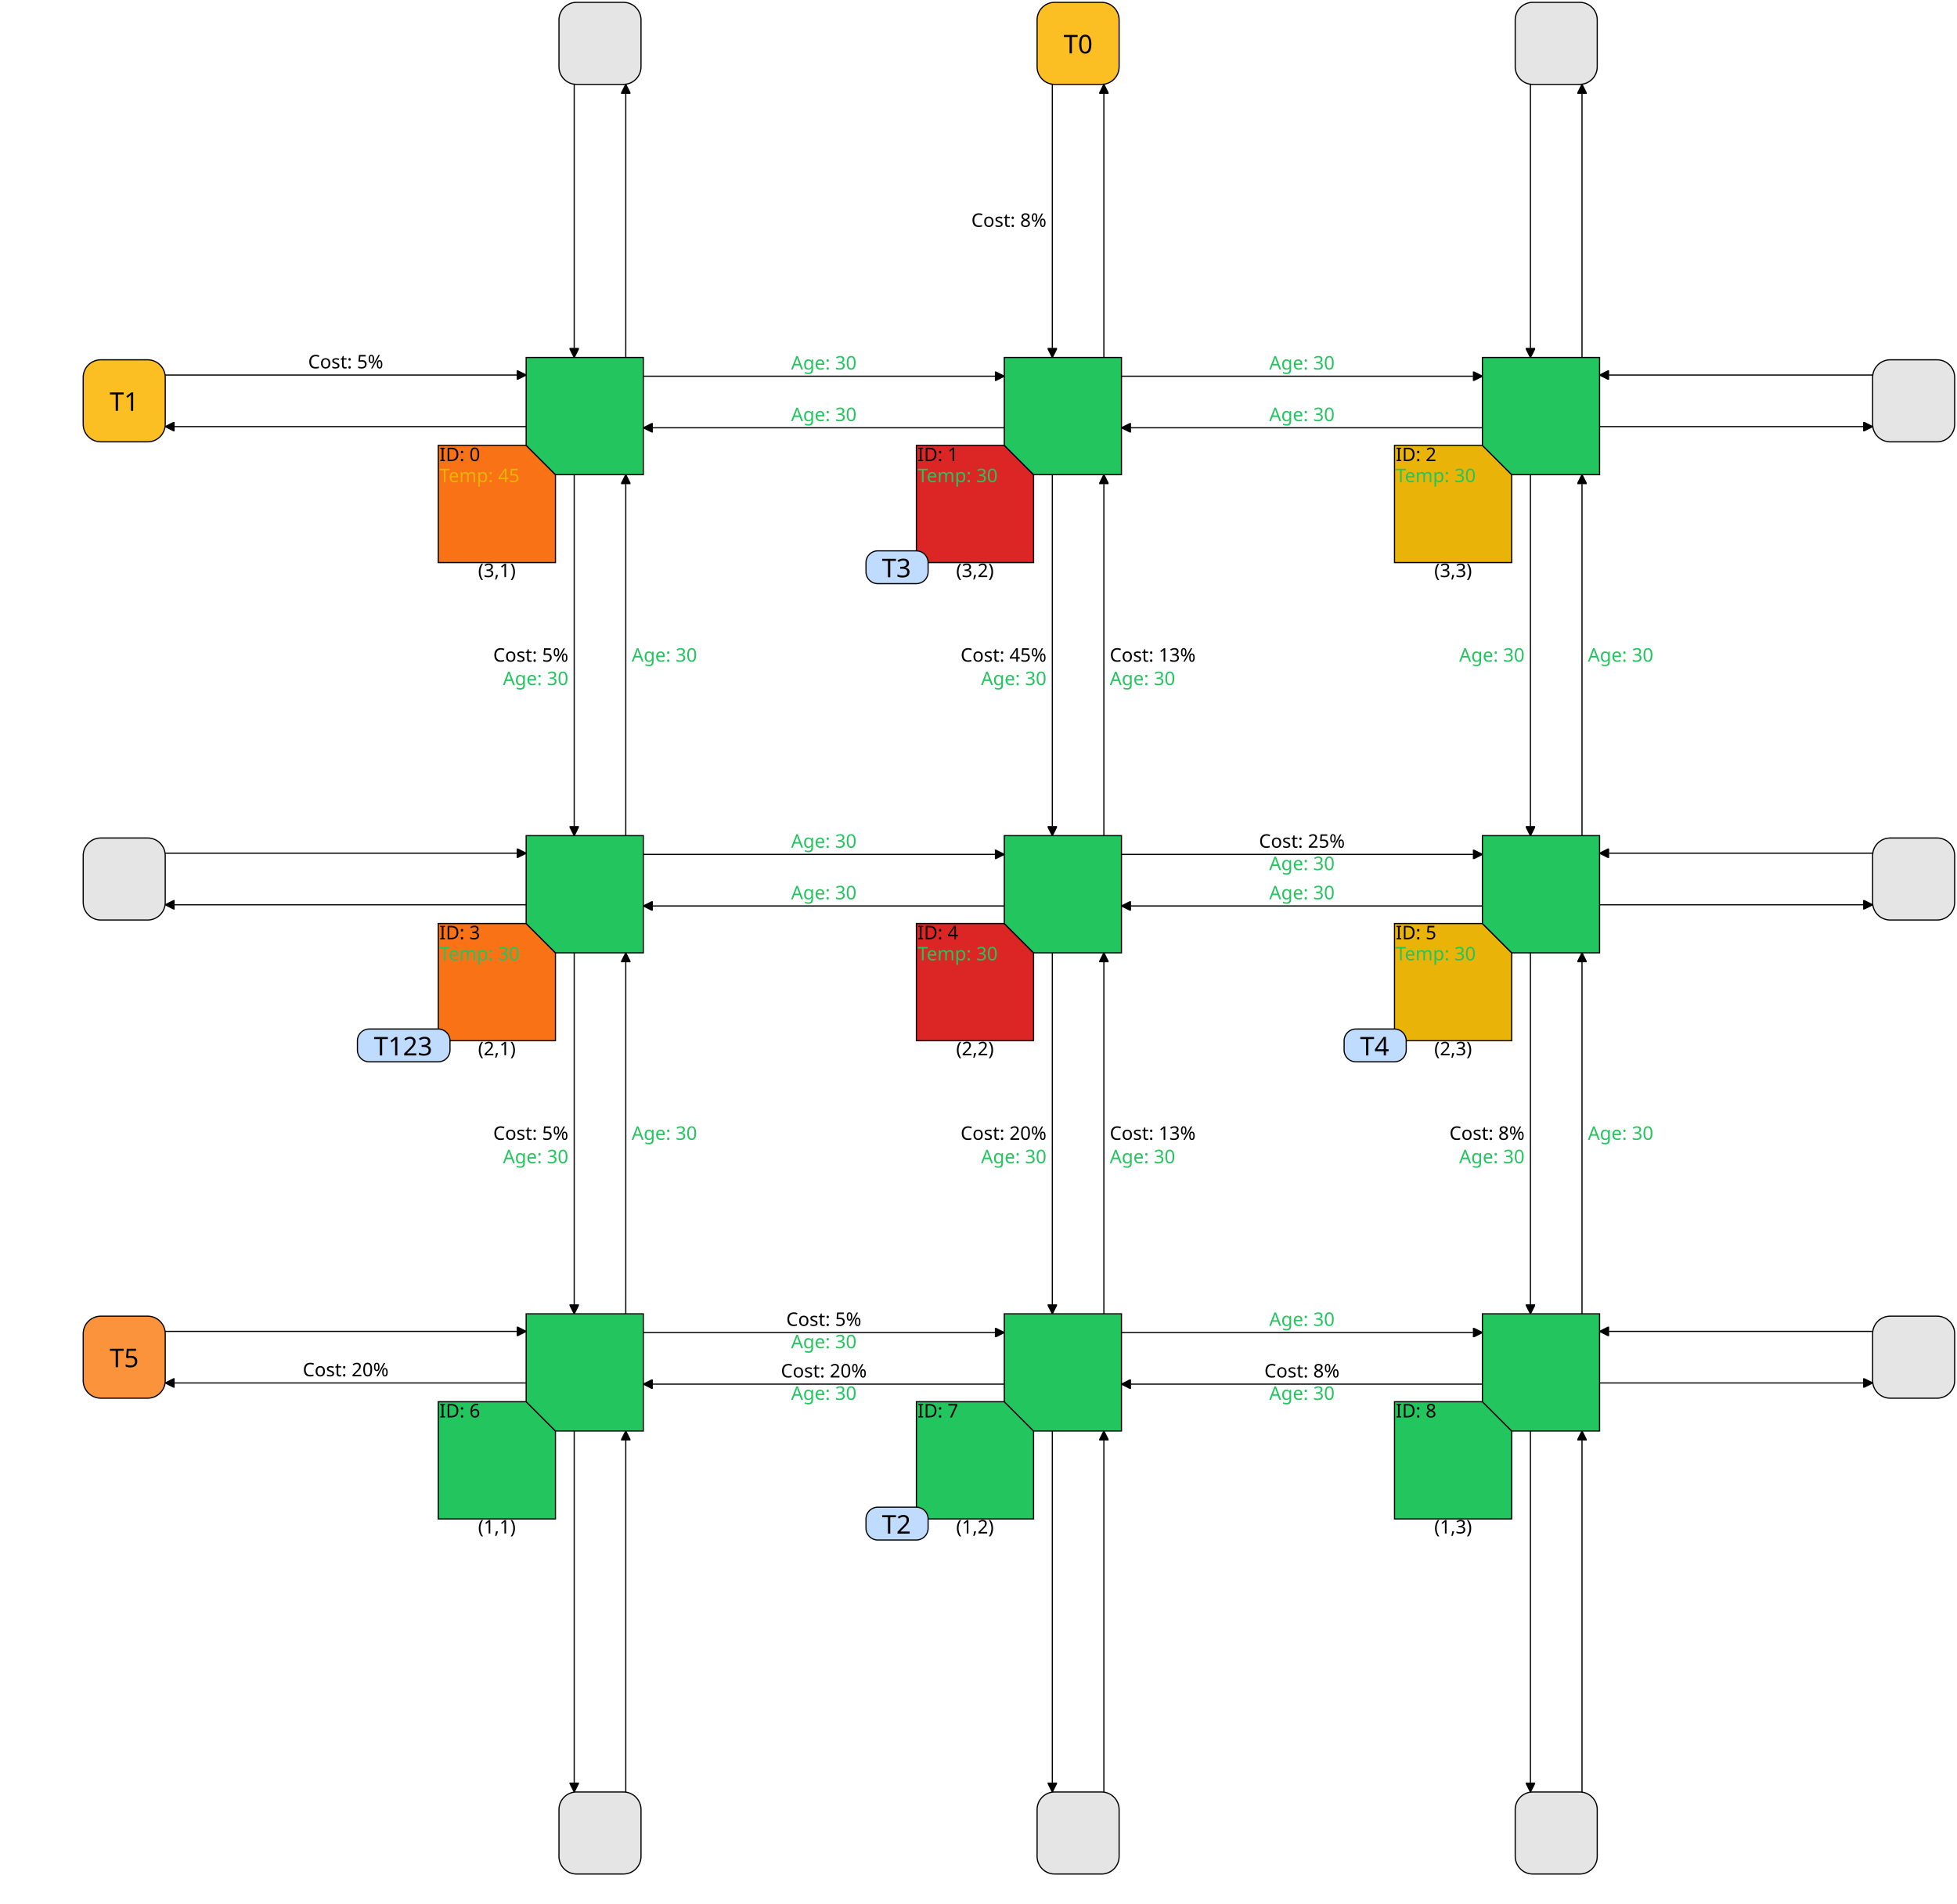
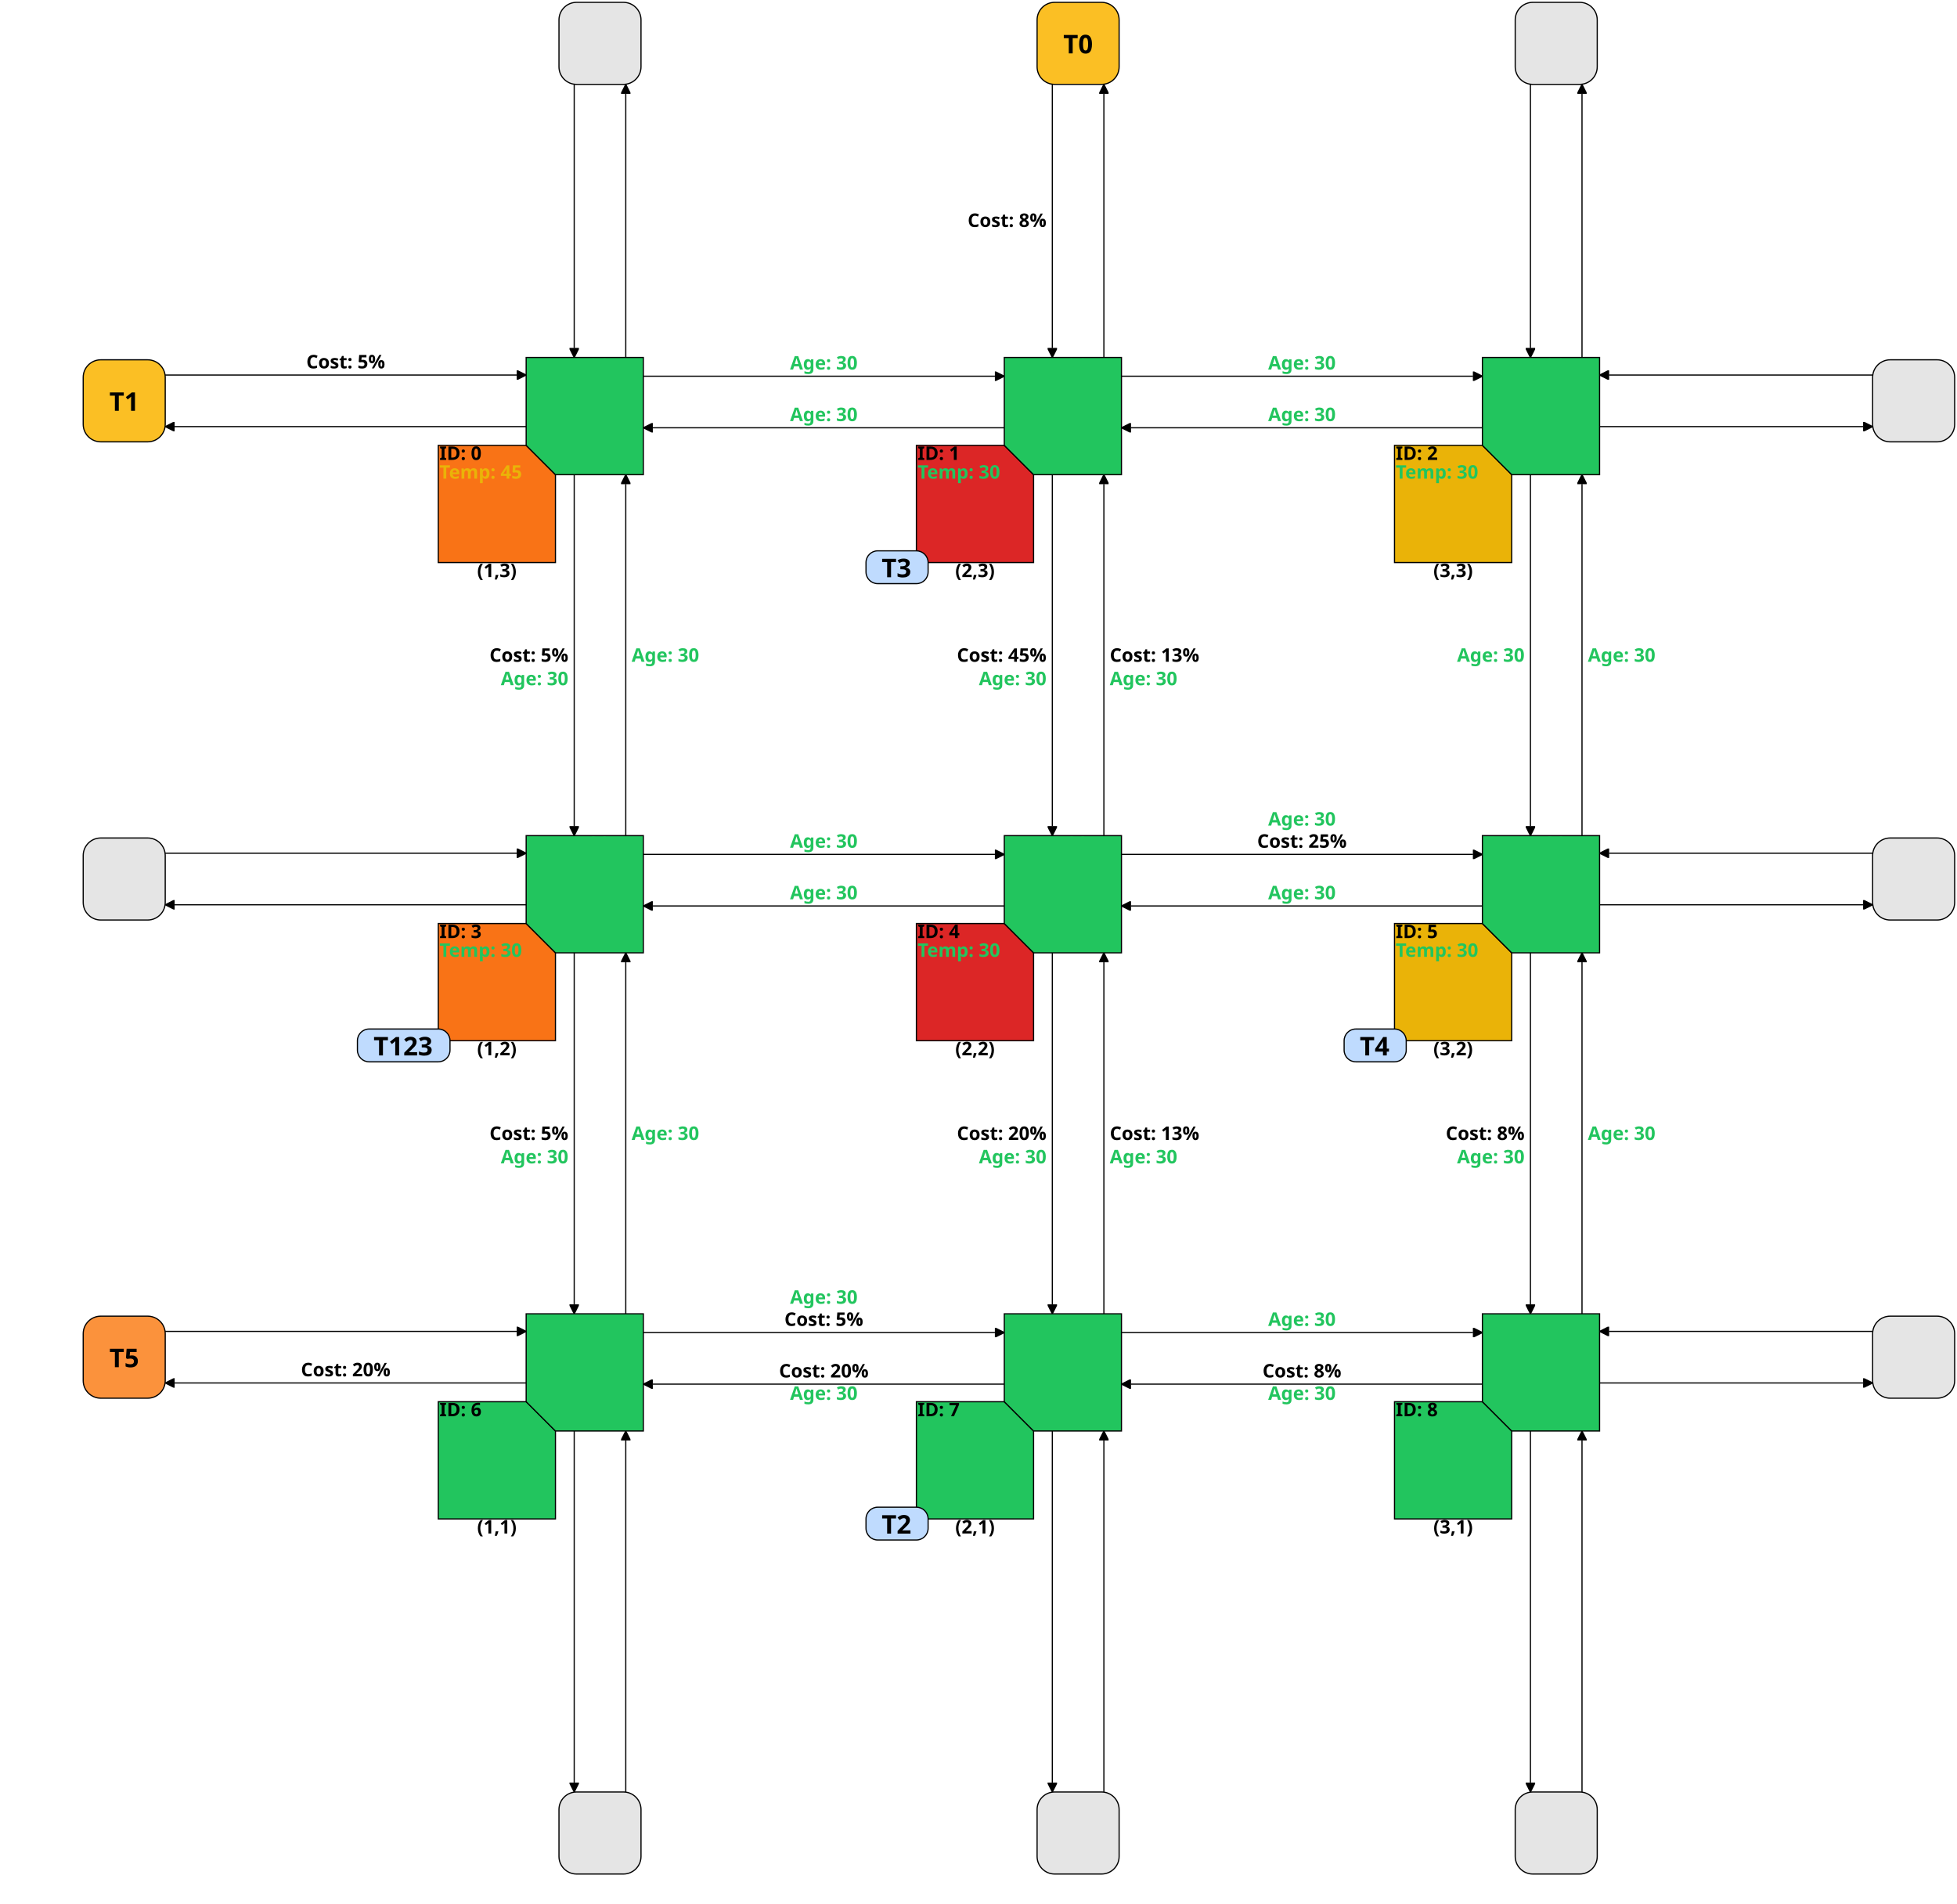
<svg xmlns="http://www.w3.org/2000/svg" preserveAspectRation="xMidYMid meet" class="mx-auto" viewBox="-869 -800 1670 1624">
  <defs>
    <marker id="arrowHead" orient="auto" markerWidth="8" markerHeight="8" refY="4">
      <path d="M0,0 M0,0 V8 L8,4 Z" fill="black" fill-rule="evenodd" stroke="black" stroke-linecap="butt" stroke-width="1" />
    </marker>
    <clipPath id="clip-c-0">
      <polygon points="-495 -420, -495 -320, -395 -320, -395 -395, -420 -420" />
    </clipPath>
    <clipPath id="clip-r-0">
      <polygon points="-420 -420, -420 -495, -320 -495, -320 -395, -395 -395" />
    </clipPath>
    <clipPath id="clip-c-1">
      <polygon points="-87 -420, -87 -320, 13 -320, 13 -395, -12 -420" />
    </clipPath>
    <clipPath id="clip-r-1">
      <polygon points="-12 -420, -12 -495, 88 -495, 88 -395, 13 -395" />
    </clipPath>
    <clipPath id="clip-c-2">
      <polygon points="321 -420, 321 -320, 421 -320, 421 -395, 396 -420" />
    </clipPath>
    <clipPath id="clip-r-2">
      <polygon points="396 -420, 396 -495, 496 -495, 496 -395, 421 -395" />
    </clipPath>
    <clipPath id="clip-c-3">
      <polygon points="-495 -12, -495 88, -395 88, -395 13, -420 -12" />
    </clipPath>
    <clipPath id="clip-r-3">
      <polygon points="-420 -12, -420 -87, -320 -87, -320 13, -395 13" />
    </clipPath>
    <clipPath id="clip-c-4">
      <polygon points="-87 -12, -87 88, 13 88, 13 13, -12 -12" />
    </clipPath>
    <clipPath id="clip-r-4">
      <polygon points="-12 -12, -12 -87, 88 -87, 88 13, 13 13" />
    </clipPath>
    <clipPath id="clip-c-5">
      <polygon points="321 -12, 321 88, 421 88, 421 13, 396 -12" />
    </clipPath>
    <clipPath id="clip-r-5">
      <polygon points="396 -12, 396 -87, 496 -87, 496 13, 421 13" />
    </clipPath>
    <clipPath id="clip-c-6">
      <polygon points="-495 396, -495 496, -395 496, -395 421, -420 396" />
    </clipPath>
    <clipPath id="clip-r-6">
      <polygon points="-420 396, -420 321, -320 321, -320 421, -395 421" />
    </clipPath>
    <clipPath id="clip-c-7">
      <polygon points="-87 396, -87 496, 13 496, 13 421, -12 396" />
    </clipPath>
    <clipPath id="clip-r-7">
      <polygon points="-12 396, -12 321, 88 321, 88 421, 13 421" />
    </clipPath>
    <clipPath id="clip-c-8">
      <polygon points="321 396, 321 496, 421 496, 421 421, 396 396" />
    </clipPath>
    <clipPath id="clip-r-8">
      <polygon points="396 396, 396 321, 496 321, 496 421, 421 421" />
    </clipPath>
  </defs>
  <style>.baseFill{fill: #e5e5e5;}
#c0 {fill: #f97316;}
#r0 {fill: #22c55e;}
#c1 {fill: #dc2626;}
#r1 {fill: #22c55e;}
#c2 {fill: #eab308;}
#r2 {fill: #22c55e;}
#c3 {fill: #f97316;}
#r3 {fill: #22c55e;}
#c4 {fill: #dc2626;}
#r4 {fill: #22c55e;}
#c5 {fill: #eab308;}
#r5 {fill: #22c55e;}
#c6 {fill: #22c55e;}
#r6 {fill: #22c55e;}
#c7 {fill: #22c55e;}
#r7 {fill: #22c55e;}
#c8 {fill: #22c55e;}
#r8 {fill: #22c55e;}</style>
  <g id="mainGroup">
    <g id="processingGroup" clip-path="url(#crop)">
      <g id="0">
        <path id="c0" d="M-495,-420 l0,100 l100,0 l0,-75 l-25,-25 l-75,0 Z" class="baseFill" fill-rule="evenodd" stroke="black" stroke-linecap="butt" stroke-width="1" />
        <path id="r0" d="M-420,-420 l0,-75 l100,0 l0,100 l-75,0 Z" class="baseFill" fill-rule="evenodd" stroke="black" stroke-linecap="butt" stroke-width="1" />
      </g>
      <g id="1">
        <path id="c1" d="M-87,-420 l0,100 l100,0 l0,-75 l-25,-25 l-75,0 Z" class="baseFill" fill-rule="evenodd" stroke="black" stroke-linecap="butt" stroke-width="1" />
        <path id="r1" d="M-12,-420 l0,-75 l100,0 l0,100 l-75,0 Z" class="baseFill" fill-rule="evenodd" stroke="black" stroke-linecap="butt" stroke-width="1" />
        <g>
          <rect x="-130" y="-330" width="53" height="28" rx="10" fill="#bfdbfe" stroke="black" stroke-width="1" />
-           <text x="-104" y="-316" font-size="22px" font-family="Roboto Mono" text-anchor="middle" dominant-baseline="central" fill="black">T3</text>
+           <text x="-104" y="-316" font-size="22px" font-family="Roboto Mono" font-weight="bold" text-anchor="middle" dominant-baseline="central" fill="black">T3</text>
        </g>
      </g>
      <g id="2">
        <path id="c2" d="M321,-420 l0,100 l100,0 l0,-75 l-25,-25 l-75,0 Z" class="baseFill" fill-rule="evenodd" stroke="black" stroke-linecap="butt" stroke-width="1" />
        <path id="r2" d="M396,-420 l0,-75 l100,0 l0,100 l-75,0 Z" class="baseFill" fill-rule="evenodd" stroke="black" stroke-linecap="butt" stroke-width="1" />
      </g>
      <g id="3">
        <path id="c3" d="M-495,-12 l0,100 l100,0 l0,-75 l-25,-25 l-75,0 Z" class="baseFill" fill-rule="evenodd" stroke="black" stroke-linecap="butt" stroke-width="1" />
        <path id="r3" d="M-420,-12 l0,-75 l100,0 l0,100 l-75,0 Z" class="baseFill" fill-rule="evenodd" stroke="black" stroke-linecap="butt" stroke-width="1" />
        <g>
          <rect x="-564" y="78" width="79" height="28" rx="10" fill="#bfdbfe" stroke="black" stroke-width="1" />
-           <text x="-525" y="92" font-size="22px" font-family="Roboto Mono" text-anchor="middle" dominant-baseline="central" fill="black">T123</text>
+           <text x="-525" y="92" font-size="22px" font-family="Roboto Mono" font-weight="bold" text-anchor="middle" dominant-baseline="central" fill="black">T123</text>
        </g>
      </g>
      <g id="4">
        <path id="c4" d="M-87,-12 l0,100 l100,0 l0,-75 l-25,-25 l-75,0 Z" class="baseFill" fill-rule="evenodd" stroke="black" stroke-linecap="butt" stroke-width="1" />
        <path id="r4" d="M-12,-12 l0,-75 l100,0 l0,100 l-75,0 Z" class="baseFill" fill-rule="evenodd" stroke="black" stroke-linecap="butt" stroke-width="1" />
      </g>
      <g id="5">
        <path id="c5" d="M321,-12 l0,100 l100,0 l0,-75 l-25,-25 l-75,0 Z" class="baseFill" fill-rule="evenodd" stroke="black" stroke-linecap="butt" stroke-width="1" />
        <path id="r5" d="M396,-12 l0,-75 l100,0 l0,100 l-75,0 Z" class="baseFill" fill-rule="evenodd" stroke="black" stroke-linecap="butt" stroke-width="1" />
        <g>
          <rect x="278" y="78" width="53" height="28" rx="10" fill="#bfdbfe" stroke="black" stroke-width="1" />
-           <text x="304" y="92" font-size="22px" font-family="Roboto Mono" text-anchor="middle" dominant-baseline="central" fill="black">T4</text>
+           <text x="304" y="92" font-size="22px" font-family="Roboto Mono" font-weight="bold" text-anchor="middle" dominant-baseline="central" fill="black">T4</text>
        </g>
      </g>
      <g id="6">
        <path id="c6" d="M-495,396 l0,100 l100,0 l0,-75 l-25,-25 l-75,0 Z" class="baseFill" fill-rule="evenodd" stroke="black" stroke-linecap="butt" stroke-width="1" />
        <path id="r6" d="M-420,396 l0,-75 l100,0 l0,100 l-75,0 Z" class="baseFill" fill-rule="evenodd" stroke="black" stroke-linecap="butt" stroke-width="1" />
      </g>
      <g id="7">
        <path id="c7" d="M-87,396 l0,100 l100,0 l0,-75 l-25,-25 l-75,0 Z" class="baseFill" fill-rule="evenodd" stroke="black" stroke-linecap="butt" stroke-width="1" />
        <path id="r7" d="M-12,396 l0,-75 l100,0 l0,100 l-75,0 Z" class="baseFill" fill-rule="evenodd" stroke="black" stroke-linecap="butt" stroke-width="1" />
        <g>
          <rect x="-130" y="486" width="53" height="28" rx="10" fill="#bfdbfe" stroke="black" stroke-width="1" />
-           <text x="-104" y="500" font-size="22px" font-family="Roboto Mono" text-anchor="middle" dominant-baseline="central" fill="black">T2</text>
+           <text x="-104" y="500" font-size="22px" font-family="Roboto Mono" font-weight="bold" text-anchor="middle" dominant-baseline="central" fill="black">T2</text>
        </g>
      </g>
      <g id="8">
        <path id="c8" d="M321,396 l0,100 l100,0 l0,-75 l-25,-25 l-75,0 Z" class="baseFill" fill-rule="evenodd" stroke="black" stroke-linecap="butt" stroke-width="1" />
        <path id="r8" d="M396,396 l0,-75 l100,0 l0,100 l-75,0 Z" class="baseFill" fill-rule="evenodd" stroke="black" stroke-linecap="butt" stroke-width="1" />
      </g>
    </g>
    <g>
      <g>
        <path d="M-379,-395 v300" fill-rule="evenodd" stroke="black" stroke-linecap="butt" stroke-width="1" marker-end="url(#arrowHead)" clip-path="url(#crop)" />
        <path d="M-320,-479 h300" fill-rule="evenodd" stroke="black" stroke-linecap="butt" stroke-width="1" marker-end="url(#arrowHead)" clip-path="url(#crop)" />
        <path d="M29,-395 v300" fill-rule="evenodd" stroke="black" stroke-linecap="butt" stroke-width="1" marker-end="url(#arrowHead)" clip-path="url(#crop)" />
        <path d="M-12,-435 h-300" fill-rule="evenodd" stroke="black" stroke-linecap="butt" stroke-width="1" marker-end="url(#arrowHead)" clip-path="url(#crop)" />
        <path d="M88,-479 h300" fill-rule="evenodd" stroke="black" stroke-linecap="butt" stroke-width="1" marker-end="url(#arrowHead)" clip-path="url(#crop)" />
        <path d="M437,-395 v300" fill-rule="evenodd" stroke="black" stroke-linecap="butt" stroke-width="1" marker-end="url(#arrowHead)" clip-path="url(#crop)" />
        <path d="M396,-435 h-300" fill-rule="evenodd" stroke="black" stroke-linecap="butt" stroke-width="1" marker-end="url(#arrowHead)" clip-path="url(#crop)" />
        <path d="M-335,-87 v-300" fill-rule="evenodd" stroke="black" stroke-linecap="butt" stroke-width="1" marker-end="url(#arrowHead)" clip-path="url(#crop)" />
        <path d="M-379,13 v300" fill-rule="evenodd" stroke="black" stroke-linecap="butt" stroke-width="1" marker-end="url(#arrowHead)" clip-path="url(#crop)" />
        <path d="M-320,-71 h300" fill-rule="evenodd" stroke="black" stroke-linecap="butt" stroke-width="1" marker-end="url(#arrowHead)" clip-path="url(#crop)" />
        <path d="M73,-87 v-300" fill-rule="evenodd" stroke="black" stroke-linecap="butt" stroke-width="1" marker-end="url(#arrowHead)" clip-path="url(#crop)" />
        <path d="M29,13 v300" fill-rule="evenodd" stroke="black" stroke-linecap="butt" stroke-width="1" marker-end="url(#arrowHead)" clip-path="url(#crop)" />
        <path d="M-12,-27 h-300" fill-rule="evenodd" stroke="black" stroke-linecap="butt" stroke-width="1" marker-end="url(#arrowHead)" clip-path="url(#crop)" />
        <path d="M88,-71 h300" fill-rule="evenodd" stroke="black" stroke-linecap="butt" stroke-width="1" marker-end="url(#arrowHead)" clip-path="url(#crop)" />
        <path d="M481,-87 v-300" fill-rule="evenodd" stroke="black" stroke-linecap="butt" stroke-width="1" marker-end="url(#arrowHead)" clip-path="url(#crop)" />
        <path d="M437,13 v300" fill-rule="evenodd" stroke="black" stroke-linecap="butt" stroke-width="1" marker-end="url(#arrowHead)" clip-path="url(#crop)" />
        <path d="M396,-27 h-300" fill-rule="evenodd" stroke="black" stroke-linecap="butt" stroke-width="1" marker-end="url(#arrowHead)" clip-path="url(#crop)" />
        <path d="M-335,321 v-300" fill-rule="evenodd" stroke="black" stroke-linecap="butt" stroke-width="1" marker-end="url(#arrowHead)" clip-path="url(#crop)" />
        <path d="M-320,337 h300" fill-rule="evenodd" stroke="black" stroke-linecap="butt" stroke-width="1" marker-end="url(#arrowHead)" clip-path="url(#crop)" />
        <path d="M73,321 v-300" fill-rule="evenodd" stroke="black" stroke-linecap="butt" stroke-width="1" marker-end="url(#arrowHead)" clip-path="url(#crop)" />
        <path d="M-12,381 h-300" fill-rule="evenodd" stroke="black" stroke-linecap="butt" stroke-width="1" marker-end="url(#arrowHead)" clip-path="url(#crop)" />
        <path d="M88,337 h300" fill-rule="evenodd" stroke="black" stroke-linecap="butt" stroke-width="1" marker-end="url(#arrowHead)" clip-path="url(#crop)" />
        <path d="M481,321 v-300" fill-rule="evenodd" stroke="black" stroke-linecap="butt" stroke-width="1" marker-end="url(#arrowHead)" clip-path="url(#crop)" />
        <path d="M396,381 h-300" fill-rule="evenodd" stroke="black" stroke-linecap="butt" stroke-width="1" marker-end="url(#arrowHead)" clip-path="url(#crop)" />
      </g>
      <g id="edgeConnetions" class="edgeData">
        <path d="M-379,-728 v225" fill-rule="evenodd" stroke="black" stroke-linecap="butt" stroke-width="1" marker-end="url(#arrowHead)" clip-path="url(#crop)" />
        <path d="M-728,-480 h300" fill-rule="evenodd" stroke="black" stroke-linecap="butt" stroke-width="1" marker-end="url(#arrowHead)" clip-path="url(#crop)" />
        <path d="M29,-728 v225" fill-rule="evenodd" stroke="black" stroke-linecap="butt" stroke-width="1" marker-end="url(#arrowHead)" clip-path="url(#crop)" />
        <path d="M437,-728 v225" fill-rule="evenodd" stroke="black" stroke-linecap="butt" stroke-width="1" marker-end="url(#arrowHead)" clip-path="url(#crop)" />
        <path d="M729,-480 h-225" fill-rule="evenodd" stroke="black" stroke-linecap="butt" stroke-width="1" marker-end="url(#arrowHead)" clip-path="url(#crop)" />
        <path d="M-728,-72 h300" fill-rule="evenodd" stroke="black" stroke-linecap="butt" stroke-width="1" marker-end="url(#arrowHead)" clip-path="url(#crop)" />
        <path d="M729,-72 h-225" fill-rule="evenodd" stroke="black" stroke-linecap="butt" stroke-width="1" marker-end="url(#arrowHead)" clip-path="url(#crop)" />
        <path d="M-335,729 v-300" fill-rule="evenodd" stroke="black" stroke-linecap="butt" stroke-width="1" marker-end="url(#arrowHead)" clip-path="url(#crop)" />
        <path d="M-728,336 h300" fill-rule="evenodd" stroke="black" stroke-linecap="butt" stroke-width="1" marker-end="url(#arrowHead)" clip-path="url(#crop)" />
        <path d="M73,729 v-300" fill-rule="evenodd" stroke="black" stroke-linecap="butt" stroke-width="1" marker-end="url(#arrowHead)" clip-path="url(#crop)" />
        <path d="M481,729 v-300" fill-rule="evenodd" stroke="black" stroke-linecap="butt" stroke-width="1" marker-end="url(#arrowHead)" clip-path="url(#crop)" />
        <path d="M729,336 h-225" fill-rule="evenodd" stroke="black" stroke-linecap="butt" stroke-width="1" marker-end="url(#arrowHead)" clip-path="url(#crop)" />
        <path d="M-335,-495 v-225" fill-rule="evenodd" stroke="black" stroke-linecap="butt" stroke-width="1" marker-end="url(#arrowHead)" clip-path="url(#crop)" />
        <path d="M-420,-436 h-300" fill-rule="evenodd" stroke="black" stroke-linecap="butt" stroke-width="1" marker-end="url(#arrowHead)" clip-path="url(#crop)" />
        <path d="M73,-495 v-225" fill-rule="evenodd" stroke="black" stroke-linecap="butt" stroke-width="1" marker-end="url(#arrowHead)" clip-path="url(#crop)" />
        <path d="M481,-495 v-225" fill-rule="evenodd" stroke="black" stroke-linecap="butt" stroke-width="1" marker-end="url(#arrowHead)" clip-path="url(#crop)" />
        <path d="M496,-436 h225" fill-rule="evenodd" stroke="black" stroke-linecap="butt" stroke-width="1" marker-end="url(#arrowHead)" clip-path="url(#crop)" />
        <path d="M-420,-28 h-300" fill-rule="evenodd" stroke="black" stroke-linecap="butt" stroke-width="1" marker-end="url(#arrowHead)" clip-path="url(#crop)" />
        <path d="M496,-28 h225" fill-rule="evenodd" stroke="black" stroke-linecap="butt" stroke-width="1" marker-end="url(#arrowHead)" clip-path="url(#crop)" />
        <path d="M-379,421 v300" fill-rule="evenodd" stroke="black" stroke-linecap="butt" stroke-width="1" marker-end="url(#arrowHead)" clip-path="url(#crop)" />
        <path d="M-420,380 h-300" fill-rule="evenodd" stroke="black" stroke-linecap="butt" stroke-width="1" marker-end="url(#arrowHead)" clip-path="url(#crop)" />
        <path d="M29,421 v300" fill-rule="evenodd" stroke="black" stroke-linecap="butt" stroke-width="1" marker-end="url(#arrowHead)" clip-path="url(#crop)" />
        <path d="M437,421 v300" fill-rule="evenodd" stroke="black" stroke-linecap="butt" stroke-width="1" marker-end="url(#arrowHead)" clip-path="url(#crop)" />
        <path d="M496,380 h225" fill-rule="evenodd" stroke="black" stroke-linecap="butt" stroke-width="1" marker-end="url(#arrowHead)" clip-path="url(#crop)" />
      </g>
    </g>
    <g id="information">
      <g clip-path="url(#crop)">
        <g clip-path="url(#clip-c-0)">
-           <text x="-494" y="-419" font-size="16px" font-family="Roboto Mono" text-anchor="start" dominant-baseline="text-before-edge" fill="black">ID: 0</text>
-           <text x="-494" y="-401" font-size="16px" font-family="Roboto Mono" text-anchor="start" dominant-baseline="text-before-edge" fill="#eab308">Temp: 45</text>
+           <text x="-494" y="-420" font-size="16px" font-family="Roboto Mono" font-weight="bold" text-anchor="start" dominant-baseline="text-before-edge" fill="black">ID: 0</text>
+           <text x="-494" y="-404" font-size="16px" font-family="Roboto Mono" font-weight="bold" text-anchor="start" dominant-baseline="text-before-edge" fill="#eab308">Temp: 45</text>
        </g>
        <g clip-path="url(#clip-r-0)">
-           <text x="-419" y="-494" font-size="16px" font-family="Roboto Mono" text-anchor="start" dominant-baseline="text-before-edge" fill="#22c55e">Temp: 30</text>
-         </g>
-         <text x="-445" y="-320" font-size="16px" font-family="Roboto Mono" text-anchor="middle" dominant-baseline="text-before-edge" fill="black">(3,1)</text>
-         <text x="-384" y="-241" font-size="16px" font-family="Roboto Mono" text-anchor="end" dominant-baseline="middle" fill="#000">Cost: 5%</text>
-         <text x="-384" y="-221" font-size="16px" font-family="Roboto Mono" text-anchor="end" dominant-baseline="middle" fill="#22c55e">Age: 30</text>
-         <text x="-574" y="-481" font-size="16px" font-family="Roboto Mono" text-anchor="middle" dominant-baseline="text-after-edge" fill="#000" class="edgeData">Cost: 5%</text>
-         <text x="-166" y="-480" font-size="16px" font-family="Roboto Mono" text-anchor="middle" dominant-baseline="text-after-edge" fill="#22c55e">Age: 30</text>
+           <text x="-419" y="-495" font-size="16px" font-family="Roboto Mono" font-weight="bold" text-anchor="start" dominant-baseline="text-before-edge" fill="#22c55e">Temp: 30</text>
+         </g>
+         <text x="-445" y="-320" font-size="16px" font-family="Roboto Mono" font-weight="bold" text-anchor="middle" dominant-baseline="text-before-edge" fill="black">(1,3)</text>
+         <text x="-384" y="-241" font-size="16px" font-family="Roboto Mono" font-weight="bold" text-anchor="end" dominant-baseline="middle" fill="#000">Cost: 5%</text>
+         <text x="-384" y="-221" font-size="16px" font-family="Roboto Mono" font-weight="bold" text-anchor="end" dominant-baseline="middle" fill="#22c55e">Age: 30</text>
+         <text x="-574" y="-481" font-size="16px" font-family="Roboto Mono" font-weight="bold" text-anchor="middle" dominant-baseline="text-after-edge" fill="#000" class="edgeData">Cost: 5%</text>
+         <text x="-166" y="-480" font-size="16px" font-family="Roboto Mono" font-weight="bold" text-anchor="middle" dominant-baseline="text-after-edge" fill="#22c55e">Age: 30</text>
      </g>
      <g clip-path="url(#crop)">
        <g clip-path="url(#clip-c-1)">
-           <text x="-86" y="-419" font-size="16px" font-family="Roboto Mono" text-anchor="start" dominant-baseline="text-before-edge" fill="black">ID: 1</text>
-           <text x="-86" y="-401" font-size="16px" font-family="Roboto Mono" text-anchor="start" dominant-baseline="text-before-edge" fill="#22c55e">Temp: 30</text>
+           <text x="-86" y="-420" font-size="16px" font-family="Roboto Mono" font-weight="bold" text-anchor="start" dominant-baseline="text-before-edge" fill="black">ID: 1</text>
+           <text x="-86" y="-404" font-size="16px" font-family="Roboto Mono" font-weight="bold" text-anchor="start" dominant-baseline="text-before-edge" fill="#22c55e">Temp: 30</text>
        </g>
        <g clip-path="url(#clip-r-1)">
-           <text x="-11" y="-494" font-size="16px" font-family="Roboto Mono" text-anchor="start" dominant-baseline="text-before-edge" fill="#22c55e">Temp: 30</text>
-         </g>
-         <text x="-37" y="-320" font-size="16px" font-family="Roboto Mono" text-anchor="middle" dominant-baseline="text-before-edge" fill="black">(3,2)</text>
-         <text x="24" y="-241" font-size="16px" font-family="Roboto Mono" text-anchor="end" dominant-baseline="middle" fill="#000">Cost: 45%</text>
-         <text x="24" y="-221" font-size="16px" font-family="Roboto Mono" text-anchor="end" dominant-baseline="middle" fill="#22c55e">Age: 30</text>
-         <text x="24" y="-612" font-size="16px" font-family="Roboto Mono" text-anchor="end" dominant-baseline="middle" fill="#000" class="edgeData">Cost: 8%</text>
-         <text x="-166" y="-436" font-size="16px" font-family="Roboto Mono" text-anchor="middle" dominant-baseline="text-after-edge" fill="#22c55e">Age: 30</text>
-         <text x="242" y="-480" font-size="16px" font-family="Roboto Mono" text-anchor="middle" dominant-baseline="text-after-edge" fill="#22c55e">Age: 30</text>
+           <text x="-11" y="-495" font-size="16px" font-family="Roboto Mono" font-weight="bold" text-anchor="start" dominant-baseline="text-before-edge" fill="#22c55e">Temp: 30</text>
+         </g>
+         <text x="-37" y="-320" font-size="16px" font-family="Roboto Mono" font-weight="bold" text-anchor="middle" dominant-baseline="text-before-edge" fill="black">(2,3)</text>
+         <text x="24" y="-241" font-size="16px" font-family="Roboto Mono" font-weight="bold" text-anchor="end" dominant-baseline="middle" fill="#000">Cost: 45%</text>
+         <text x="24" y="-221" font-size="16px" font-family="Roboto Mono" font-weight="bold" text-anchor="end" dominant-baseline="middle" fill="#22c55e">Age: 30</text>
+         <text x="24" y="-612" font-size="16px" font-family="Roboto Mono" font-weight="bold" text-anchor="end" dominant-baseline="middle" fill="#000" class="edgeData">Cost: 8%</text>
+         <text x="-166" y="-436" font-size="16px" font-family="Roboto Mono" font-weight="bold" text-anchor="middle" dominant-baseline="text-after-edge" fill="#22c55e">Age: 30</text>
+         <text x="242" y="-480" font-size="16px" font-family="Roboto Mono" font-weight="bold" text-anchor="middle" dominant-baseline="text-after-edge" fill="#22c55e">Age: 30</text>
      </g>
      <g clip-path="url(#crop)">
        <g clip-path="url(#clip-c-2)">
-           <text x="322" y="-419" font-size="16px" font-family="Roboto Mono" text-anchor="start" dominant-baseline="text-before-edge" fill="black">ID: 2</text>
-           <text x="322" y="-401" font-size="16px" font-family="Roboto Mono" text-anchor="start" dominant-baseline="text-before-edge" fill="#22c55e">Temp: 30</text>
+           <text x="322" y="-420" font-size="16px" font-family="Roboto Mono" font-weight="bold" text-anchor="start" dominant-baseline="text-before-edge" fill="black">ID: 2</text>
+           <text x="322" y="-404" font-size="16px" font-family="Roboto Mono" font-weight="bold" text-anchor="start" dominant-baseline="text-before-edge" fill="#22c55e">Temp: 30</text>
        </g>
        <g clip-path="url(#clip-r-2)">
-           <text x="397" y="-494" font-size="16px" font-family="Roboto Mono" text-anchor="start" dominant-baseline="text-before-edge" fill="#22c55e">Temp: 30</text>
-         </g>
-         <text x="371" y="-320" font-size="16px" font-family="Roboto Mono" text-anchor="middle" dominant-baseline="text-before-edge" fill="black">(3,3)</text>
-         <text x="432" y="-241" font-size="16px" font-family="Roboto Mono" text-anchor="end" dominant-baseline="middle" fill="#22c55e">Age: 30</text>
-         <text x="242" y="-436" font-size="16px" font-family="Roboto Mono" text-anchor="middle" dominant-baseline="text-after-edge" fill="#22c55e">Age: 30</text>
+           <text x="397" y="-495" font-size="16px" font-family="Roboto Mono" font-weight="bold" text-anchor="start" dominant-baseline="text-before-edge" fill="#22c55e">Temp: 30</text>
+         </g>
+         <text x="371" y="-320" font-size="16px" font-family="Roboto Mono" font-weight="bold" text-anchor="middle" dominant-baseline="text-before-edge" fill="black">(3,3)</text>
+         <text x="432" y="-241" font-size="16px" font-family="Roboto Mono" font-weight="bold" text-anchor="end" dominant-baseline="middle" fill="#22c55e">Age: 30</text>
+         <text x="242" y="-436" font-size="16px" font-family="Roboto Mono" font-weight="bold" text-anchor="middle" dominant-baseline="text-after-edge" fill="#22c55e">Age: 30</text>
      </g>
      <g clip-path="url(#crop)">
        <g clip-path="url(#clip-c-3)">
-           <text x="-494" y="-11" font-size="16px" font-family="Roboto Mono" text-anchor="start" dominant-baseline="text-before-edge" fill="black">ID: 3</text>
-           <text x="-494" y="7" font-size="16px" font-family="Roboto Mono" text-anchor="start" dominant-baseline="text-before-edge" fill="#22c55e">Temp: 30</text>
+           <text x="-494" y="-12" font-size="16px" font-family="Roboto Mono" font-weight="bold" text-anchor="start" dominant-baseline="text-before-edge" fill="black">ID: 3</text>
+           <text x="-494" y="4" font-size="16px" font-family="Roboto Mono" font-weight="bold" text-anchor="start" dominant-baseline="text-before-edge" fill="#22c55e">Temp: 30</text>
        </g>
        <g clip-path="url(#clip-r-3)">
-           <text x="-419" y="-86" font-size="16px" font-family="Roboto Mono" text-anchor="start" dominant-baseline="text-before-edge" fill="#22c55e">Temp: 30</text>
-         </g>
-         <text x="-445" y="88" font-size="16px" font-family="Roboto Mono" text-anchor="middle" dominant-baseline="text-before-edge" fill="black">(2,1)</text>
-         <text x="-384" y="167" font-size="16px" font-family="Roboto Mono" text-anchor="end" dominant-baseline="middle" fill="#000">Cost: 5%</text>
-         <text x="-384" y="187" font-size="16px" font-family="Roboto Mono" text-anchor="end" dominant-baseline="middle" fill="#22c55e">Age: 30</text>
-         <text x="-330" y="-241" font-size="16px" font-family="Roboto Mono" text-anchor="start" dominant-baseline="middle" fill="#22c55e">Age: 30</text>
-         <text x="-166" y="-72" font-size="16px" font-family="Roboto Mono" text-anchor="middle" dominant-baseline="text-after-edge" fill="#22c55e">Age: 30</text>
+           <text x="-419" y="-87" font-size="16px" font-family="Roboto Mono" font-weight="bold" text-anchor="start" dominant-baseline="text-before-edge" fill="#22c55e">Temp: 30</text>
+         </g>
+         <text x="-445" y="88" font-size="16px" font-family="Roboto Mono" font-weight="bold" text-anchor="middle" dominant-baseline="text-before-edge" fill="black">(1,2)</text>
+         <text x="-384" y="167" font-size="16px" font-family="Roboto Mono" font-weight="bold" text-anchor="end" dominant-baseline="middle" fill="#000">Cost: 5%</text>
+         <text x="-384" y="187" font-size="16px" font-family="Roboto Mono" font-weight="bold" text-anchor="end" dominant-baseline="middle" fill="#22c55e">Age: 30</text>
+         <text x="-330" y="-241" font-size="16px" font-family="Roboto Mono" font-weight="bold" text-anchor="start" dominant-baseline="middle" fill="#22c55e">Age: 30</text>
+         <text x="-166" y="-72" font-size="16px" font-family="Roboto Mono" font-weight="bold" text-anchor="middle" dominant-baseline="text-after-edge" fill="#22c55e">Age: 30</text>
      </g>
      <g clip-path="url(#crop)">
        <g clip-path="url(#clip-c-4)">
-           <text x="-86" y="-11" font-size="16px" font-family="Roboto Mono" text-anchor="start" dominant-baseline="text-before-edge" fill="black">ID: 4</text>
-           <text x="-86" y="7" font-size="16px" font-family="Roboto Mono" text-anchor="start" dominant-baseline="text-before-edge" fill="#22c55e">Temp: 30</text>
+           <text x="-86" y="-12" font-size="16px" font-family="Roboto Mono" font-weight="bold" text-anchor="start" dominant-baseline="text-before-edge" fill="black">ID: 4</text>
+           <text x="-86" y="4" font-size="16px" font-family="Roboto Mono" font-weight="bold" text-anchor="start" dominant-baseline="text-before-edge" fill="#22c55e">Temp: 30</text>
        </g>
        <g clip-path="url(#clip-r-4)">
-           <text x="-11" y="-86" font-size="16px" font-family="Roboto Mono" text-anchor="start" dominant-baseline="text-before-edge" fill="#22c55e">Temp: 30</text>
-         </g>
-         <text x="-37" y="88" font-size="16px" font-family="Roboto Mono" text-anchor="middle" dominant-baseline="text-before-edge" fill="black">(2,2)</text>
-         <text x="78" y="-241" font-size="16px" font-family="Roboto Mono" text-anchor="start" dominant-baseline="middle" fill="#000">Cost: 13%</text>
-         <text x="78" y="-221" font-size="16px" font-family="Roboto Mono" text-anchor="start" dominant-baseline="middle" fill="#22c55e">Age: 30</text>
-         <text x="24" y="167" font-size="16px" font-family="Roboto Mono" text-anchor="end" dominant-baseline="middle" fill="#000">Cost: 20%</text>
-         <text x="24" y="187" font-size="16px" font-family="Roboto Mono" text-anchor="end" dominant-baseline="middle" fill="#22c55e">Age: 30</text>
-         <text x="242" y="-72" font-size="16px" font-family="Roboto Mono" text-anchor="middle" dominant-baseline="text-after-edge" fill="#000">Cost: 25%</text>
-         <text x="242" y="-70" font-size="16px" font-family="Roboto Mono" text-anchor="middle" dominant-baseline="text-before-edge" fill="#22c55e">Age: 30</text>
-         <text x="-166" y="-28" font-size="16px" font-family="Roboto Mono" text-anchor="middle" dominant-baseline="text-after-edge" fill="#22c55e">Age: 30</text>
+           <text x="-11" y="-87" font-size="16px" font-family="Roboto Mono" font-weight="bold" text-anchor="start" dominant-baseline="text-before-edge" fill="#22c55e">Temp: 30</text>
+         </g>
+         <text x="-37" y="88" font-size="16px" font-family="Roboto Mono" font-weight="bold" text-anchor="middle" dominant-baseline="text-before-edge" fill="black">(2,2)</text>
+         <text x="78" y="-241" font-size="16px" font-family="Roboto Mono" font-weight="bold" text-anchor="start" dominant-baseline="middle" fill="#000">Cost: 13%</text>
+         <text x="78" y="-221" font-size="16px" font-family="Roboto Mono" font-weight="bold" text-anchor="start" dominant-baseline="middle" fill="#22c55e">Age: 30</text>
+         <text x="24" y="167" font-size="16px" font-family="Roboto Mono" font-weight="bold" text-anchor="end" dominant-baseline="middle" fill="#000">Cost: 20%</text>
+         <text x="24" y="187" font-size="16px" font-family="Roboto Mono" font-weight="bold" text-anchor="end" dominant-baseline="middle" fill="#22c55e">Age: 30</text>
+         <text x="242" y="-72" font-size="16px" font-family="Roboto Mono" font-weight="bold" text-anchor="middle" dominant-baseline="text-after-edge" fill="#000">Cost: 25%</text>
+         <text x="242" y="-108" font-size="16px" font-family="Roboto Mono" font-weight="bold" text-anchor="middle" dominant-baseline="text-before-edge" fill="#22c55e">Age: 30</text>
+         <text x="-166" y="-28" font-size="16px" font-family="Roboto Mono" font-weight="bold" text-anchor="middle" dominant-baseline="text-after-edge" fill="#22c55e">Age: 30</text>
      </g>
      <g clip-path="url(#crop)">
        <g clip-path="url(#clip-c-5)">
-           <text x="322" y="-11" font-size="16px" font-family="Roboto Mono" text-anchor="start" dominant-baseline="text-before-edge" fill="black">ID: 5</text>
-           <text x="322" y="7" font-size="16px" font-family="Roboto Mono" text-anchor="start" dominant-baseline="text-before-edge" fill="#22c55e">Temp: 30</text>
+           <text x="322" y="-12" font-size="16px" font-family="Roboto Mono" font-weight="bold" text-anchor="start" dominant-baseline="text-before-edge" fill="black">ID: 5</text>
+           <text x="322" y="4" font-size="16px" font-family="Roboto Mono" font-weight="bold" text-anchor="start" dominant-baseline="text-before-edge" fill="#22c55e">Temp: 30</text>
        </g>
        <g clip-path="url(#clip-r-5)">
-           <text x="397" y="-86" font-size="16px" font-family="Roboto Mono" text-anchor="start" dominant-baseline="text-before-edge" fill="#22c55e">Temp: 30</text>
-         </g>
-         <text x="371" y="88" font-size="16px" font-family="Roboto Mono" text-anchor="middle" dominant-baseline="text-before-edge" fill="black">(2,3)</text>
-         <text x="432" y="167" font-size="16px" font-family="Roboto Mono" text-anchor="end" dominant-baseline="middle" fill="#000">Cost: 8%</text>
-         <text x="432" y="187" font-size="16px" font-family="Roboto Mono" text-anchor="end" dominant-baseline="middle" fill="#22c55e">Age: 30</text>
-         <text x="486" y="-241" font-size="16px" font-family="Roboto Mono" text-anchor="start" dominant-baseline="middle" fill="#22c55e">Age: 30</text>
-         <text x="242" y="-28" font-size="16px" font-family="Roboto Mono" text-anchor="middle" dominant-baseline="text-after-edge" fill="#22c55e">Age: 30</text>
+           <text x="397" y="-87" font-size="16px" font-family="Roboto Mono" font-weight="bold" text-anchor="start" dominant-baseline="text-before-edge" fill="#22c55e">Temp: 30</text>
+         </g>
+         <text x="371" y="88" font-size="16px" font-family="Roboto Mono" font-weight="bold" text-anchor="middle" dominant-baseline="text-before-edge" fill="black">(3,2)</text>
+         <text x="432" y="167" font-size="16px" font-family="Roboto Mono" font-weight="bold" text-anchor="end" dominant-baseline="middle" fill="#000">Cost: 8%</text>
+         <text x="432" y="187" font-size="16px" font-family="Roboto Mono" font-weight="bold" text-anchor="end" dominant-baseline="middle" fill="#22c55e">Age: 30</text>
+         <text x="486" y="-241" font-size="16px" font-family="Roboto Mono" font-weight="bold" text-anchor="start" dominant-baseline="middle" fill="#22c55e">Age: 30</text>
+         <text x="242" y="-28" font-size="16px" font-family="Roboto Mono" font-weight="bold" text-anchor="middle" dominant-baseline="text-after-edge" fill="#22c55e">Age: 30</text>
      </g>
      <g clip-path="url(#crop)">
        <g clip-path="url(#clip-c-6)">
-           <text x="-494" y="397" font-size="16px" font-family="Roboto Mono" text-anchor="start" dominant-baseline="text-before-edge" fill="black">ID: 6</text>
-           <text x="-494" y="415" font-size="16px" font-family="Roboto Mono" text-anchor="start" dominant-baseline="text-before-edge" fill="#22c55e">Temp: 30</text>
+           <text x="-494" y="396" font-size="16px" font-family="Roboto Mono" font-weight="bold" text-anchor="start" dominant-baseline="text-before-edge" fill="black">ID: 6</text>
+           <text x="-494" y="412" font-size="16px" font-family="Roboto Mono" font-weight="bold" text-anchor="start" dominant-baseline="text-before-edge" fill="#22c55e">Temp: 30</text>
        </g>
        <g clip-path="url(#clip-r-6)">
-           <text x="-419" y="322" font-size="16px" font-family="Roboto Mono" text-anchor="start" dominant-baseline="text-before-edge" fill="#22c55e">Temp: 30</text>
-         </g>
-         <text x="-445" y="496" font-size="16px" font-family="Roboto Mono" text-anchor="middle" dominant-baseline="text-before-edge" fill="black">(1,1)</text>
-         <text x="-574" y="379" font-size="16px" font-family="Roboto Mono" text-anchor="middle" dominant-baseline="text-after-edge" fill="#000" class="edgeData">Cost: 20%</text>
-         <text x="-166" y="336" font-size="16px" font-family="Roboto Mono" text-anchor="middle" dominant-baseline="text-after-edge" fill="#000">Cost: 5%</text>
-         <text x="-166" y="338" font-size="16px" font-family="Roboto Mono" text-anchor="middle" dominant-baseline="text-before-edge" fill="#22c55e">Age: 30</text>
-         <text x="-330" y="167" font-size="16px" font-family="Roboto Mono" text-anchor="start" dominant-baseline="middle" fill="#22c55e">Age: 30</text>
+           <text x="-419" y="321" font-size="16px" font-family="Roboto Mono" font-weight="bold" text-anchor="start" dominant-baseline="text-before-edge" fill="#22c55e">Temp: 30</text>
+         </g>
+         <text x="-445" y="496" font-size="16px" font-family="Roboto Mono" font-weight="bold" text-anchor="middle" dominant-baseline="text-before-edge" fill="black">(1,1)</text>
+         <text x="-574" y="379" font-size="16px" font-family="Roboto Mono" font-weight="bold" text-anchor="middle" dominant-baseline="text-after-edge" fill="#000" class="edgeData">Cost: 20%</text>
+         <text x="-166" y="336" font-size="16px" font-family="Roboto Mono" font-weight="bold" text-anchor="middle" dominant-baseline="text-after-edge" fill="#000">Cost: 5%</text>
+         <text x="-166" y="300" font-size="16px" font-family="Roboto Mono" font-weight="bold" text-anchor="middle" dominant-baseline="text-before-edge" fill="#22c55e">Age: 30</text>
+         <text x="-330" y="167" font-size="16px" font-family="Roboto Mono" font-weight="bold" text-anchor="start" dominant-baseline="middle" fill="#22c55e">Age: 30</text>
      </g>
      <g clip-path="url(#crop)">
        <g clip-path="url(#clip-c-7)">
-           <text x="-86" y="397" font-size="16px" font-family="Roboto Mono" text-anchor="start" dominant-baseline="text-before-edge" fill="black">ID: 7</text>
-           <text x="-86" y="415" font-size="16px" font-family="Roboto Mono" text-anchor="start" dominant-baseline="text-before-edge" fill="#22c55e">Temp: 30</text>
+           <text x="-86" y="396" font-size="16px" font-family="Roboto Mono" font-weight="bold" text-anchor="start" dominant-baseline="text-before-edge" fill="black">ID: 7</text>
+           <text x="-86" y="412" font-size="16px" font-family="Roboto Mono" font-weight="bold" text-anchor="start" dominant-baseline="text-before-edge" fill="#22c55e">Temp: 30</text>
        </g>
        <g clip-path="url(#clip-r-7)">
-           <text x="-11" y="322" font-size="16px" font-family="Roboto Mono" text-anchor="start" dominant-baseline="text-before-edge" fill="#22c55e">Temp: 30</text>
-         </g>
-         <text x="-37" y="496" font-size="16px" font-family="Roboto Mono" text-anchor="middle" dominant-baseline="text-before-edge" fill="black">(1,2)</text>
-         <text x="78" y="167" font-size="16px" font-family="Roboto Mono" text-anchor="start" dominant-baseline="middle" fill="#000">Cost: 13%</text>
-         <text x="78" y="187" font-size="16px" font-family="Roboto Mono" text-anchor="start" dominant-baseline="middle" fill="#22c55e">Age: 30</text>
-         <text x="-166" y="380" font-size="16px" font-family="Roboto Mono" text-anchor="middle" dominant-baseline="text-after-edge" fill="#000">Cost: 20%</text>
-         <text x="-166" y="382" font-size="16px" font-family="Roboto Mono" text-anchor="middle" dominant-baseline="text-before-edge" fill="#22c55e">Age: 30</text>
-         <text x="242" y="336" font-size="16px" font-family="Roboto Mono" text-anchor="middle" dominant-baseline="text-after-edge" fill="#22c55e">Age: 30</text>
+           <text x="-11" y="321" font-size="16px" font-family="Roboto Mono" font-weight="bold" text-anchor="start" dominant-baseline="text-before-edge" fill="#22c55e">Temp: 30</text>
+         </g>
+         <text x="-37" y="496" font-size="16px" font-family="Roboto Mono" font-weight="bold" text-anchor="middle" dominant-baseline="text-before-edge" fill="black">(2,1)</text>
+         <text x="78" y="167" font-size="16px" font-family="Roboto Mono" font-weight="bold" text-anchor="start" dominant-baseline="middle" fill="#000">Cost: 13%</text>
+         <text x="78" y="187" font-size="16px" font-family="Roboto Mono" font-weight="bold" text-anchor="start" dominant-baseline="middle" fill="#22c55e">Age: 30</text>
+         <text x="-166" y="380" font-size="16px" font-family="Roboto Mono" font-weight="bold" text-anchor="middle" dominant-baseline="text-after-edge" fill="#000">Cost: 20%</text>
+         <text x="-166" y="382" font-size="16px" font-family="Roboto Mono" font-weight="bold" text-anchor="middle" dominant-baseline="text-before-edge" fill="#22c55e">Age: 30</text>
+         <text x="242" y="336" font-size="16px" font-family="Roboto Mono" font-weight="bold" text-anchor="middle" dominant-baseline="text-after-edge" fill="#22c55e">Age: 30</text>
      </g>
      <g clip-path="url(#crop)">
        <g clip-path="url(#clip-c-8)">
-           <text x="322" y="397" font-size="16px" font-family="Roboto Mono" text-anchor="start" dominant-baseline="text-before-edge" fill="black">ID: 8</text>
-           <text x="322" y="415" font-size="16px" font-family="Roboto Mono" text-anchor="start" dominant-baseline="text-before-edge" fill="#22c55e">Temp: 30</text>
+           <text x="322" y="396" font-size="16px" font-family="Roboto Mono" font-weight="bold" text-anchor="start" dominant-baseline="text-before-edge" fill="black">ID: 8</text>
+           <text x="322" y="412" font-size="16px" font-family="Roboto Mono" font-weight="bold" text-anchor="start" dominant-baseline="text-before-edge" fill="#22c55e">Temp: 30</text>
        </g>
        <g clip-path="url(#clip-r-8)">
-           <text x="397" y="322" font-size="16px" font-family="Roboto Mono" text-anchor="start" dominant-baseline="text-before-edge" fill="#22c55e">Temp: 30</text>
-         </g>
-         <text x="371" y="496" font-size="16px" font-family="Roboto Mono" text-anchor="middle" dominant-baseline="text-before-edge" fill="black">(1,3)</text>
-         <text x="242" y="380" font-size="16px" font-family="Roboto Mono" text-anchor="middle" dominant-baseline="text-after-edge" fill="#000">Cost: 8%</text>
-         <text x="242" y="382" font-size="16px" font-family="Roboto Mono" text-anchor="middle" dominant-baseline="text-before-edge" fill="#22c55e">Age: 30</text>
-         <text x="486" y="167" font-size="16px" font-family="Roboto Mono" text-anchor="start" dominant-baseline="middle" fill="#22c55e">Age: 30</text>
+           <text x="397" y="321" font-size="16px" font-family="Roboto Mono" font-weight="bold" text-anchor="start" dominant-baseline="text-before-edge" fill="#22c55e">Temp: 30</text>
+         </g>
+         <text x="371" y="496" font-size="16px" font-family="Roboto Mono" font-weight="bold" text-anchor="middle" dominant-baseline="text-before-edge" fill="black">(3,1)</text>
+         <text x="242" y="380" font-size="16px" font-family="Roboto Mono" font-weight="bold" text-anchor="middle" dominant-baseline="text-after-edge" fill="#000">Cost: 8%</text>
+         <text x="242" y="382" font-size="16px" font-family="Roboto Mono" font-weight="bold" text-anchor="middle" dominant-baseline="text-before-edge" fill="#22c55e">Age: 30</text>
+         <text x="486" y="167" font-size="16px" font-family="Roboto Mono" font-weight="bold" text-anchor="start" dominant-baseline="middle" fill="#22c55e">Age: 30</text>
      </g>
    </g>
    <g id="sinksSources" clip-path="url(#crop)" class="edgeData">
      <g>
        <rect x="-392" y="-798" width="70" height="70" rx="15" fill="#e5e5e5" stroke="black" stroke-width="1" />
      </g>
      <g>
        <rect x="-798" y="-493" width="70" height="70" rx="15" fill="#fbbf24" stroke="black" stroke-width="1" />
-         <text x="-763" y="-458" font-size="22px" font-family="Roboto Mono" text-anchor="middle" dominant-baseline="central" fill="black" class="edgeData">T1</text>
+         <text x="-763" y="-458" font-size="22px" font-family="Roboto Mono" font-weight="bold" text-anchor="middle" dominant-baseline="central" fill="black" class="edgeData">T1</text>
      </g>
      <g>
        <rect x="16" y="-798" width="70" height="70" rx="15" fill="#fbbf24" stroke="black" stroke-width="1" />
-         <text x="51" y="-763" font-size="22px" font-family="Roboto Mono" text-anchor="middle" dominant-baseline="central" fill="black" class="edgeData">T0</text>
+         <text x="51" y="-763" font-size="22px" font-family="Roboto Mono" font-weight="bold" text-anchor="middle" dominant-baseline="central" fill="black" class="edgeData">T0</text>
      </g>
      <g>
        <rect x="424" y="-798" width="70" height="70" rx="15" fill="#e5e5e5" stroke="black" stroke-width="1" />
      </g>
      <g>
        <rect x="729" y="-493" width="70" height="70" rx="15" fill="#e5e5e5" stroke="black" stroke-width="1" />
      </g>
      <g>
        <rect x="-798" y="-85" width="70" height="70" rx="15" fill="#e5e5e5" stroke="black" stroke-width="1" />
      </g>
      <g>
        <rect x="729" y="-85" width="70" height="70" rx="15" fill="#e5e5e5" stroke="black" stroke-width="1" />
      </g>
      <g>
        <rect x="-392" y="729" width="70" height="70" rx="15" fill="#e5e5e5" stroke="black" stroke-width="1" />
      </g>
      <g>
        <rect x="-798" y="323" width="70" height="70" rx="15" fill="#fb923c" stroke="black" stroke-width="1" />
-         <text x="-763" y="358" font-size="22px" font-family="Roboto Mono" text-anchor="middle" dominant-baseline="central" fill="black" class="edgeData">T5</text>
+         <text x="-763" y="358" font-size="22px" font-family="Roboto Mono" font-weight="bold" text-anchor="middle" dominant-baseline="central" fill="black" class="edgeData">T5</text>
      </g>
      <g>
        <rect x="16" y="729" width="70" height="70" rx="15" fill="#e5e5e5" stroke="black" stroke-width="1" />
      </g>
      <g>
        <rect x="424" y="729" width="70" height="70" rx="15" fill="#e5e5e5" stroke="black" stroke-width="1" />
      </g>
      <g>
        <rect x="729" y="323" width="70" height="70" rx="15" fill="#e5e5e5" stroke="black" stroke-width="1" />
      </g>
    </g>
  </g>
</svg>
